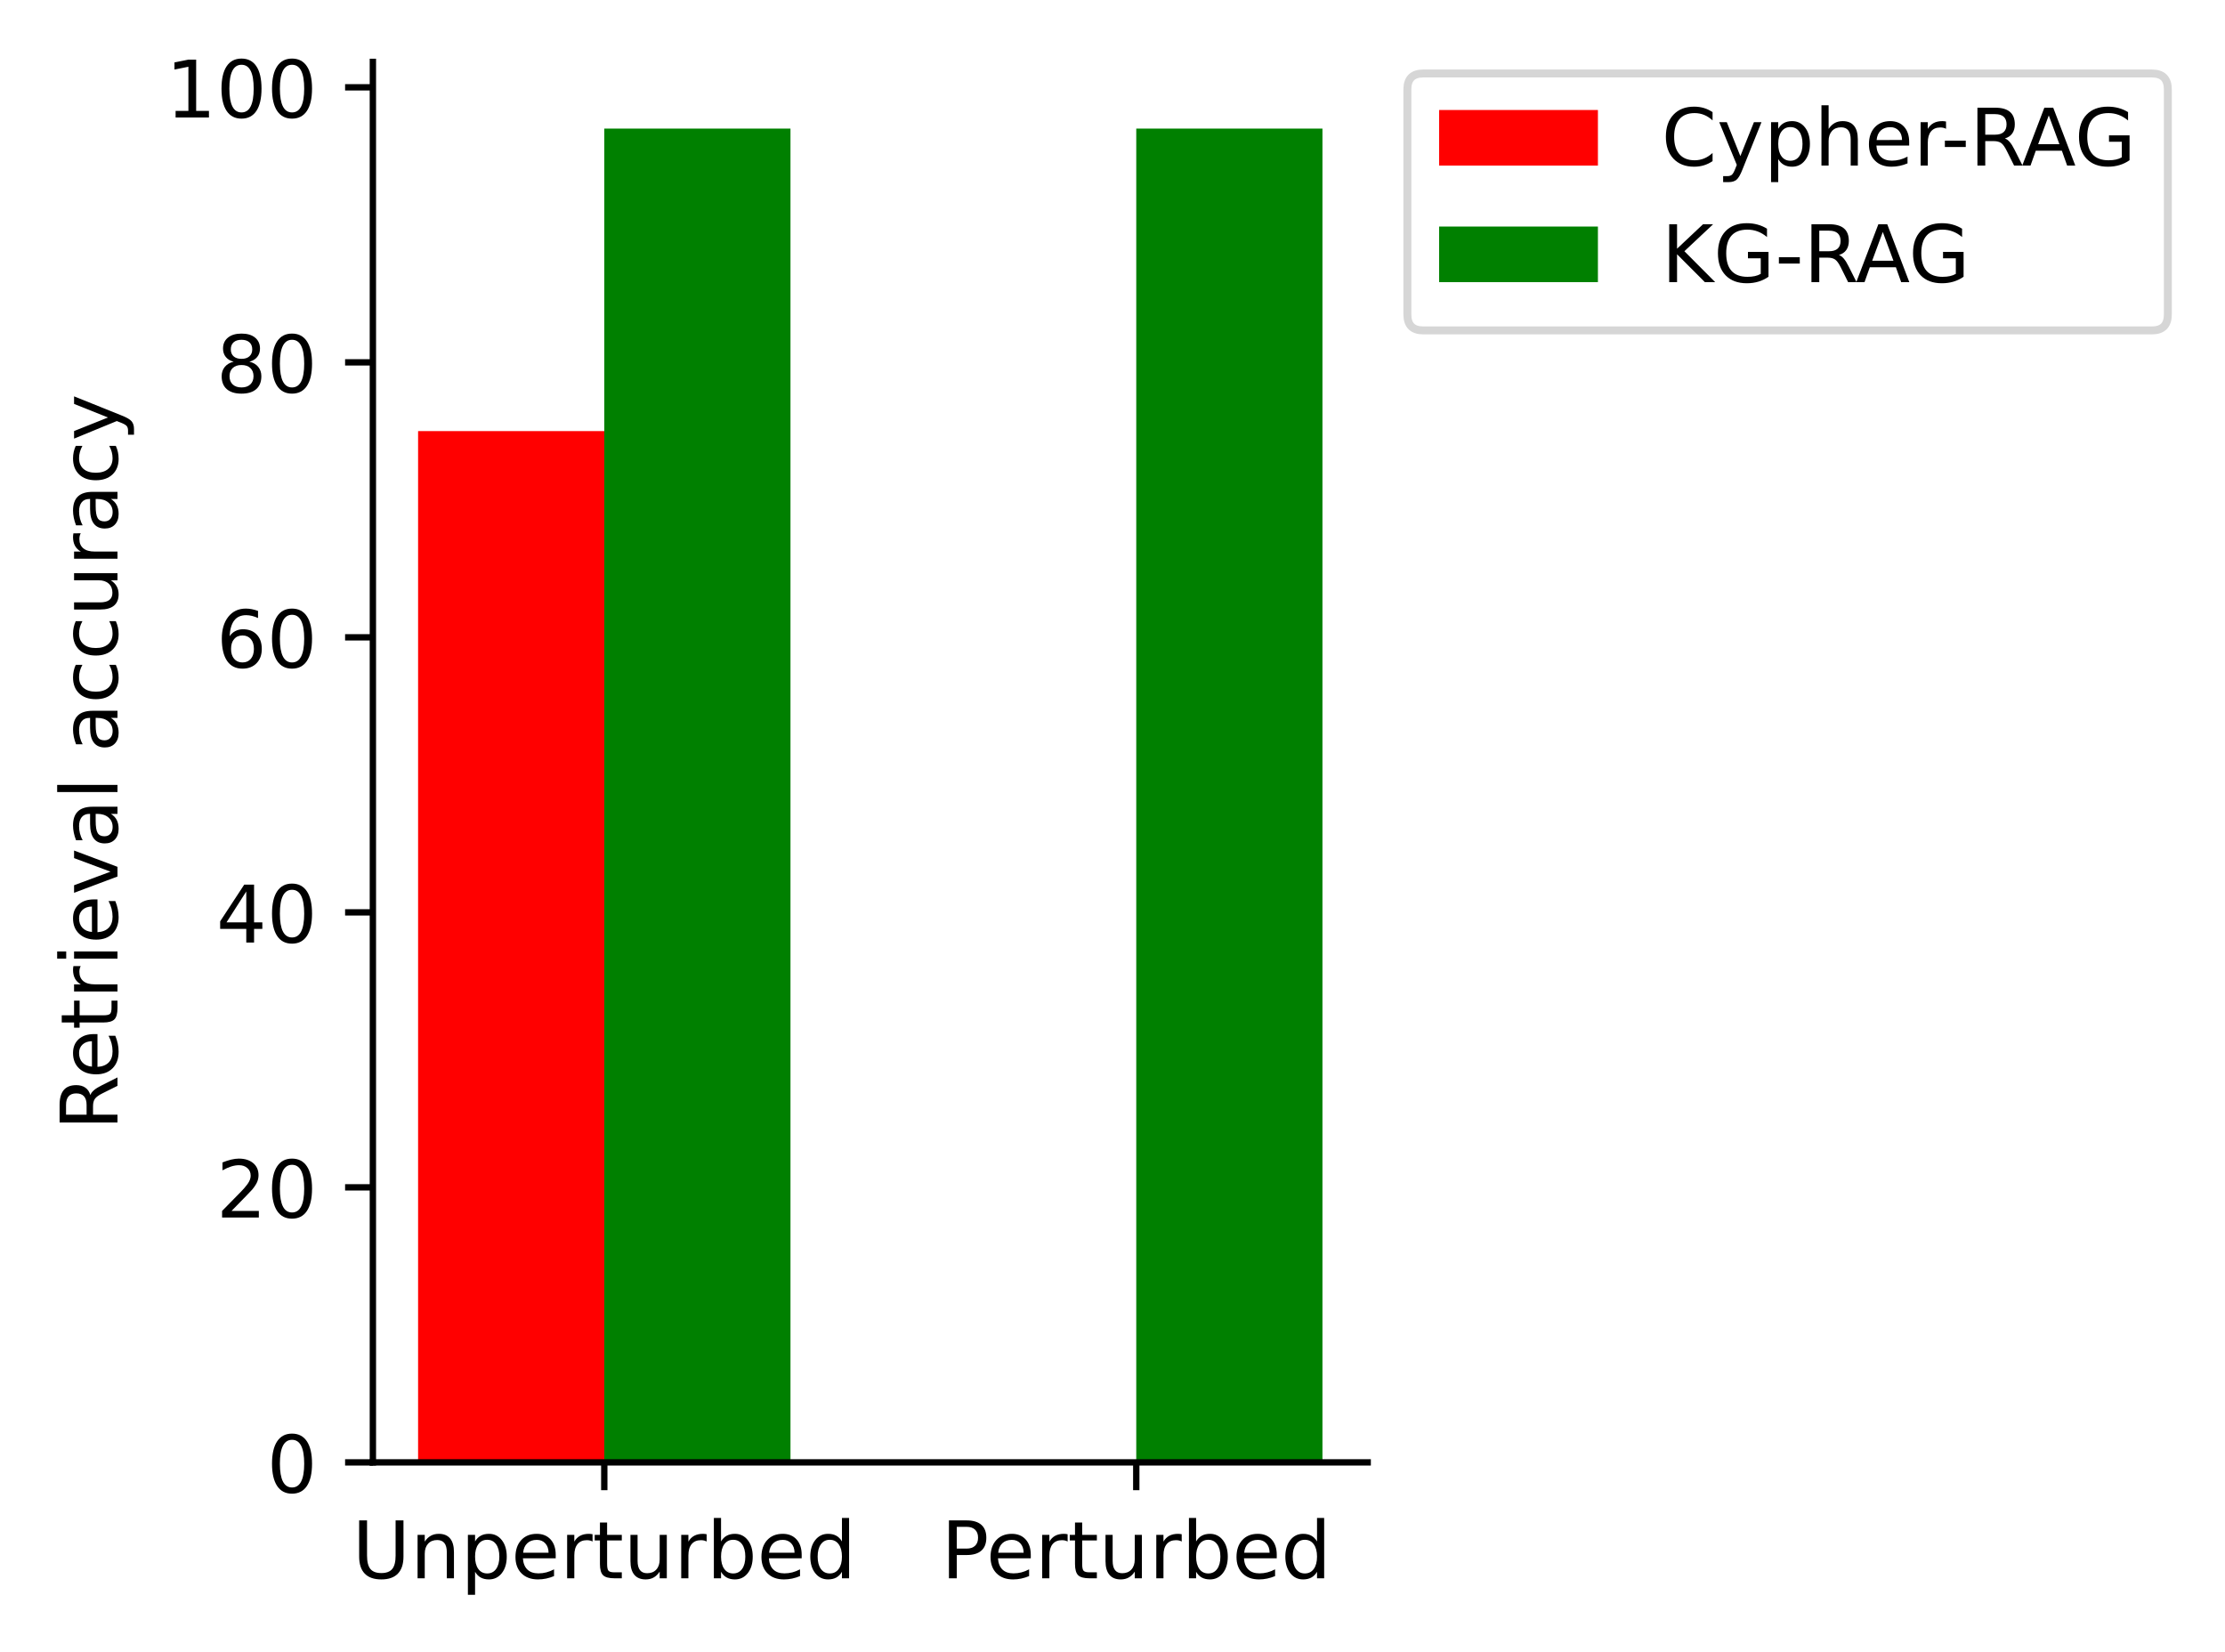
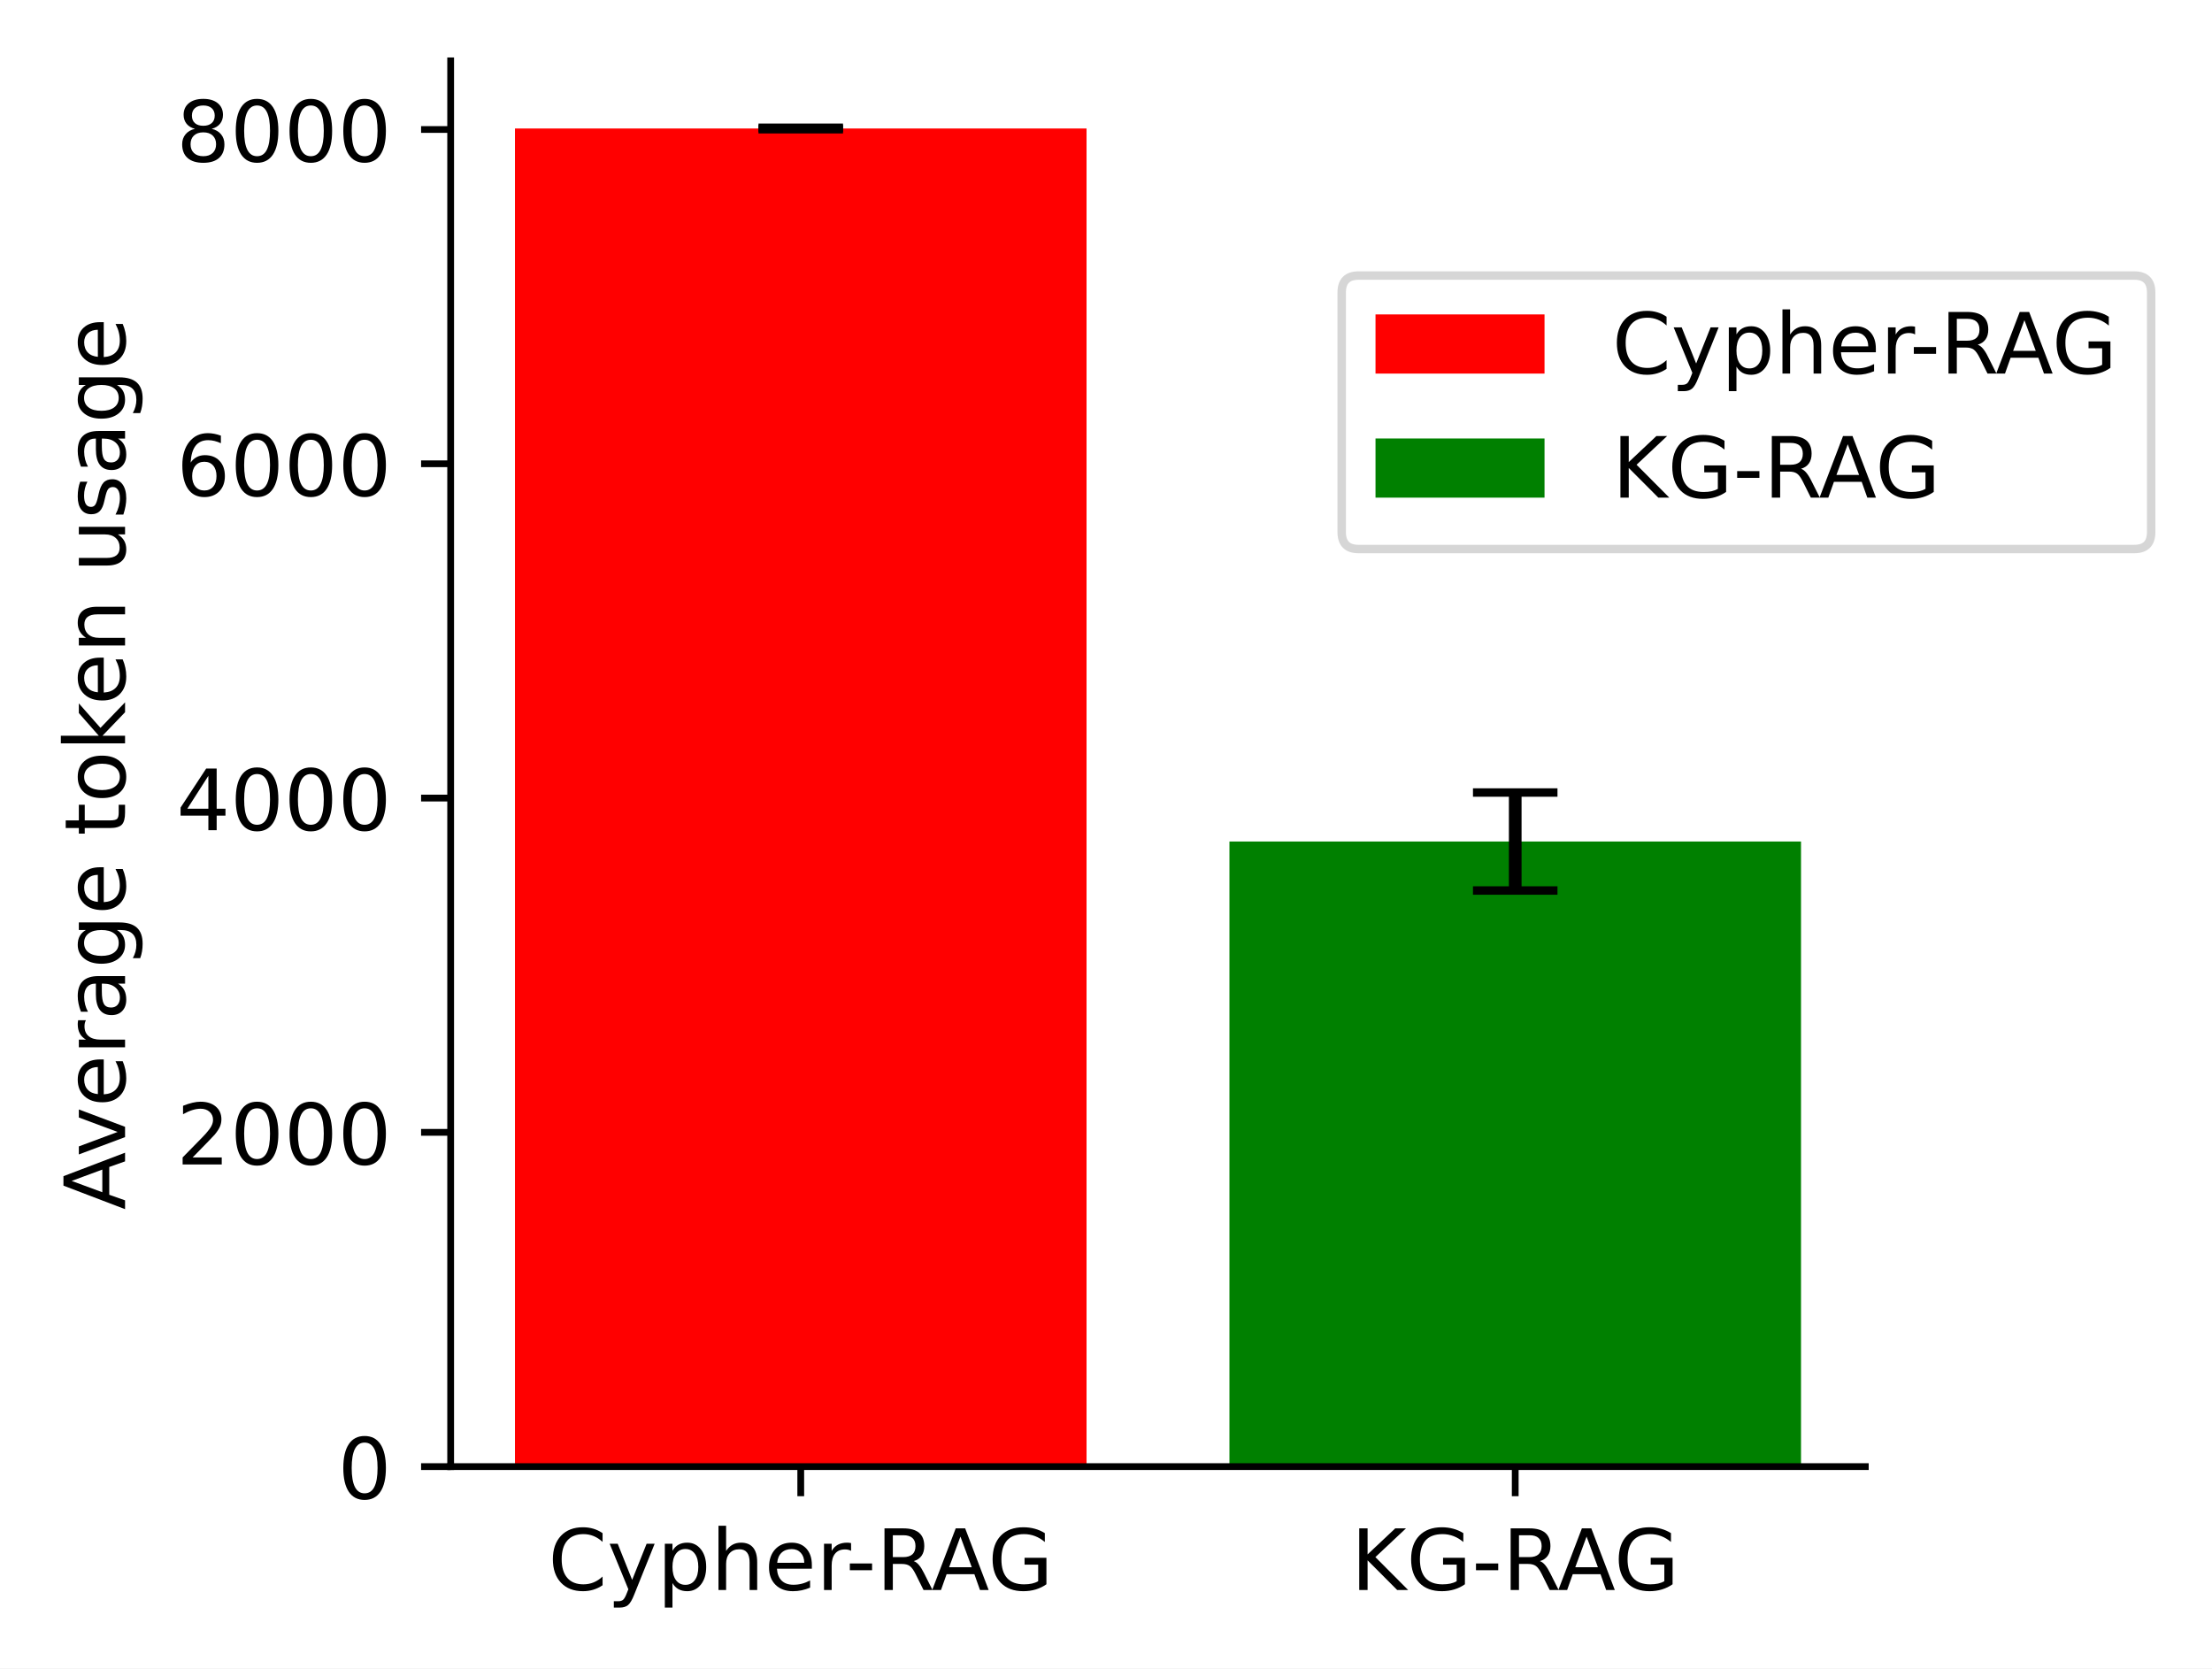
- <svg xmlns="http://www.w3.org/2000/svg" xmlns:xlink="http://www.w3.org/1999/xlink" width="280.25pt" height="208.055pt" viewBox="0 0 280.25 208.055" version="1.1">
+ <svg xmlns="http://www.w3.org/2000/svg" xmlns:xlink="http://www.w3.org/1999/xlink" width="261.752pt" height="197.398pt" viewBox="0 0 261.752 197.398" version="1.1">
  <defs>
    <style type="text/css">*{stroke-linejoin: round; stroke-linecap: butt}</style>
  </defs>
  <g id="figure_1">
    <g id="patch_1">
-       <path d="M 0 208.055  L 280.25 208.055  L 280.25 0  L 0 0  z " style="fill: #ffffff" />
+       <path d="M 0 197.398  L 261.752 197.398  L 261.752 0  L 0 0  z " style="fill: #ffffff" />
    </g>
    <g id="axes_1">
      <g id="patch_2">
-         <path d="M 46.966 184.176  L 172.266 184.176  L 172.266 7.795  L 46.966 7.795  z " style="fill: #ffffff" />
+         <path d="M 53.328 173.52  L 220.728 173.52  L 220.728 7.2  L 53.328 7.2  z " style="fill: #ffffff" />
      </g>
      <g id="patch_3">
-         <path d="M 52.661 184.176  L 76.113 184.176  L 76.113 54.294  L 52.661 54.294  z " clip-path="url(#peaecc8f5f7)" style="fill: #ff0000" />
+         <path d="M 60.937 173.52  L 128.574 173.52  L 128.574 15.203  L 60.937 15.203  z " clip-path="url(#p2809c251f0)" style="fill: #ff0000" />
      </g>
      <g id="patch_4">
-         <path d="M 119.666 184.176  L 143.118 184.176  L 143.118 184.176  L 119.666 184.176  z " clip-path="url(#peaecc8f5f7)" style="fill: #ff0000" />
-       </g>
-       <g id="patch_5">
-         <path d="M 76.113 184.176  L 99.565 184.176  L 99.565 16.195  L 76.113 16.195  z " clip-path="url(#peaecc8f5f7)" style="fill: #008000" />
-       </g>
-       <g id="patch_6">
-         <path d="M 143.118 184.176  L 166.57 184.176  L 166.57 16.195  L 143.118 16.195  z " clip-path="url(#peaecc8f5f7)" style="fill: #008000" />
+         <path d="M 145.483 173.52  L 213.119 173.52  L 213.119 99.565  L 145.483 99.565  z " clip-path="url(#p2809c251f0)" style="fill: #008000" />
      </g>
      <g id="matplotlib.axis_1">
        <g id="xtick_1">
          <g id="line2d_1">
            <defs>
-               <path id="m5954ab8125" d="M 0 0  L 0 3.5  " style="stroke: #000000; stroke-width: 0.8" />
+               <path id="ma5006021db" d="M 0 0  L 0 3.5  " style="stroke: #000000; stroke-width: 0.8" />
            </defs>
            <g>
-               <use xlink:href="#m5954ab8125" x="76.113" y="184.176" style="stroke: #000000; stroke-width: 0.8" />
+               <use xlink:href="#ma5006021db" x="94.755" y="173.52" style="stroke: #000000; stroke-width: 0.8" />
            </g>
          </g>
          <g id="text_1">
-             <g transform="translate(44.3692 198.7749) scale(0.1 -0.1)">
-               <defs>
-                 <path id="DejaVuSans-55" d="M 556 4666  L 1191 4666  L 1191 1831  Q 1191 1081 1462 751  Q 1734 422 2344 422  Q 2950 422 3222 751  Q 3494 1081 3494 1831  L 3494 4666  L 4128 4666  L 4128 1753  Q 4128 841 3676 375  Q 3225 -91 2344 -91  Q 1459 -91 1007 375  Q 556 841 556 1753  L 556 4666  z " transform="scale(0.015625)" />
-                 <path id="DejaVuSans-6e" d="M 3513 2113  L 3513 0  L 2938 0  L 2938 2094  Q 2938 2591 2744 2837  Q 2550 3084 2163 3084  Q 1697 3084 1428 2787  Q 1159 2491 1159 1978  L 1159 0  L 581 0  L 581 3500  L 1159 3500  L 1159 2956  Q 1366 3272 1645 3428  Q 1925 3584 2291 3584  Q 2894 3584 3203 3211  Q 3513 2838 3513 2113  z " transform="scale(0.015625)" />
+             <g transform="translate(64.86321 188.1184) scale(0.1 -0.1)">
+               <defs>
+                 <path id="DejaVuSans-43" d="M 4122 4306  L 4122 3641  Q 3803 3938 3442 4084  Q 3081 4231 2675 4231  Q 1875 4231 1450 3742  Q 1025 3253 1025 2328  Q 1025 1406 1450 917  Q 1875 428 2675 428  Q 3081 428 3442 575  Q 3803 722 4122 1019  L 4122 359  Q 3791 134 3420 21  Q 3050 -91 2638 -91  Q 1578 -91 968 557  Q 359 1206 359 2328  Q 359 3453 968 4101  Q 1578 4750 2638 4750  Q 3056 4750 3426 4639  Q 3797 4528 4122 4306  z " transform="scale(0.015625)" />
+                 <path id="DejaVuSans-79" d="M 2059 -325  Q 1816 -950 1584 -1140  Q 1353 -1331 966 -1331  L 506 -1331  L 506 -850  L 844 -850  Q 1081 -850 1212 -737  Q 1344 -625 1503 -206  L 1606 56  L 191 3500  L 800 3500  L 1894 763  L 2988 3500  L 3597 3500  L 2059 -325  z " transform="scale(0.015625)" />
                <path id="DejaVuSans-70" d="M 1159 525  L 1159 -1331  L 581 -1331  L 581 3500  L 1159 3500  L 1159 2969  Q 1341 3281 1617 3432  Q 1894 3584 2278 3584  Q 2916 3584 3314 3078  Q 3713 2572 3713 1747  Q 3713 922 3314 415  Q 2916 -91 2278 -91  Q 1894 -91 1617 61  Q 1341 213 1159 525  z M 3116 1747  Q 3116 2381 2855 2742  Q 2594 3103 2138 3103  Q 1681 3103 1420 2742  Q 1159 2381 1159 1747  Q 1159 1113 1420 752  Q 1681 391 2138 391  Q 2594 391 2855 752  Q 3116 1113 3116 1747  z " transform="scale(0.015625)" />
+                 <path id="DejaVuSans-68" d="M 3513 2113  L 3513 0  L 2938 0  L 2938 2094  Q 2938 2591 2744 2837  Q 2550 3084 2163 3084  Q 1697 3084 1428 2787  Q 1159 2491 1159 1978  L 1159 0  L 581 0  L 581 4863  L 1159 4863  L 1159 2956  Q 1366 3272 1645 3428  Q 1925 3584 2291 3584  Q 2894 3584 3203 3211  Q 3513 2838 3513 2113  z " transform="scale(0.015625)" />
                <path id="DejaVuSans-65" d="M 3597 1894  L 3597 1613  L 953 1613  Q 991 1019 1311 708  Q 1631 397 2203 397  Q 2534 397 2845 478  Q 3156 559 3463 722  L 3463 178  Q 3153 47 2828 -22  Q 2503 -91 2169 -91  Q 1331 -91 842 396  Q 353 884 353 1716  Q 353 2575 817 3079  Q 1281 3584 2069 3584  Q 2775 3584 3186 3129  Q 3597 2675 3597 1894  z M 3022 2063  Q 3016 2534 2758 2815  Q 2500 3097 2075 3097  Q 1594 3097 1305 2825  Q 1016 2553 972 2059  L 3022 2063  z " transform="scale(0.015625)" />
                <path id="DejaVuSans-72" d="M 2631 2963  Q 2534 3019 2420 3045  Q 2306 3072 2169 3072  Q 1681 3072 1420 2755  Q 1159 2438 1159 1844  L 1159 0  L 581 0  L 581 3500  L 1159 3500  L 1159 2956  Q 1341 3275 1631 3429  Q 1922 3584 2338 3584  Q 2397 3584 2469 3576  Q 2541 3569 2628 3553  L 2631 2963  z " transform="scale(0.015625)" />
-                 <path id="DejaVuSans-74" d="M 1172 4494  L 1172 3500  L 2356 3500  L 2356 3053  L 1172 3053  L 1172 1153  Q 1172 725 1289 603  Q 1406 481 1766 481  L 2356 481  L 2356 0  L 1766 0  Q 1100 0 847 248  Q 594 497 594 1153  L 594 3053  L 172 3053  L 172 3500  L 594 3500  L 594 4494  L 1172 4494  z " transform="scale(0.015625)" />
-                 <path id="DejaVuSans-75" d="M 544 1381  L 544 3500  L 1119 3500  L 1119 1403  Q 1119 906 1312 657  Q 1506 409 1894 409  Q 2359 409 2629 706  Q 2900 1003 2900 1516  L 2900 3500  L 3475 3500  L 3475 0  L 2900 0  L 2900 538  Q 2691 219 2414 64  Q 2138 -91 1772 -91  Q 1169 -91 856 284  Q 544 659 544 1381  z M 1991 3584  L 1991 3584  z " transform="scale(0.015625)" />
-                 <path id="DejaVuSans-62" d="M 3116 1747  Q 3116 2381 2855 2742  Q 2594 3103 2138 3103  Q 1681 3103 1420 2742  Q 1159 2381 1159 1747  Q 1159 1113 1420 752  Q 1681 391 2138 391  Q 2594 391 2855 752  Q 3116 1113 3116 1747  z M 1159 2969  Q 1341 3281 1617 3432  Q 1894 3584 2278 3584  Q 2916 3584 3314 3078  Q 3713 2572 3713 1747  Q 3713 922 3314 415  Q 2916 -91 2278 -91  Q 1894 -91 1617 61  Q 1341 213 1159 525  L 1159 0  L 581 0  L 581 4863  L 1159 4863  L 1159 2969  z " transform="scale(0.015625)" />
-                 <path id="DejaVuSans-64" d="M 2906 2969  L 2906 4863  L 3481 4863  L 3481 0  L 2906 0  L 2906 525  Q 2725 213 2448 61  Q 2172 -91 1784 -91  Q 1150 -91 751 415  Q 353 922 353 1747  Q 353 2572 751 3078  Q 1150 3584 1784 3584  Q 2172 3584 2448 3432  Q 2725 3281 2906 2969  z M 947 1747  Q 947 1113 1208 752  Q 1469 391 1925 391  Q 2381 391 2643 752  Q 2906 1113 2906 1747  Q 2906 2381 2643 2742  Q 2381 3103 1925 3103  Q 1469 3103 1208 2742  Q 947 2381 947 1747  z " transform="scale(0.015625)" />
-               </defs>
-               <use xlink:href="#DejaVuSans-55" />
-               <use xlink:href="#DejaVuSans-6e" x="73.193" />
-               <use xlink:href="#DejaVuSans-70" x="136.572" />
-               <use xlink:href="#DejaVuSans-65" x="200.049" />
-               <use xlink:href="#DejaVuSans-72" x="261.572" />
-               <use xlink:href="#DejaVuSans-74" x="302.686" />
-               <use xlink:href="#DejaVuSans-75" x="341.895" />
-               <use xlink:href="#DejaVuSans-72" x="405.273" />
-               <use xlink:href="#DejaVuSans-62" x="446.387" />
-               <use xlink:href="#DejaVuSans-65" x="509.863" />
-               <use xlink:href="#DejaVuSans-64" x="571.387" />
+                 <path id="DejaVuSans-2d" d="M 313 2009  L 1997 2009  L 1997 1497  L 313 1497  L 313 2009  z " transform="scale(0.015625)" />
+                 <path id="DejaVuSans-52" d="M 2841 2188  Q 3044 2119 3236 1894  Q 3428 1669 3622 1275  L 4263 0  L 3584 0  L 2988 1197  Q 2756 1666 2539 1819  Q 2322 1972 1947 1972  L 1259 1972  L 1259 0  L 628 0  L 628 4666  L 2053 4666  Q 2853 4666 3247 4331  Q 3641 3997 3641 3322  Q 3641 2881 3436 2590  Q 3231 2300 2841 2188  z M 1259 4147  L 1259 2491  L 2053 2491  Q 2509 2491 2742 2702  Q 2975 2913 2975 3322  Q 2975 3731 2742 3939  Q 2509 4147 2053 4147  L 1259 4147  z " transform="scale(0.015625)" />
+                 <path id="DejaVuSans-41" d="M 2188 4044  L 1331 1722  L 3047 1722  L 2188 4044  z M 1831 4666  L 2547 4666  L 4325 0  L 3669 0  L 3244 1197  L 1141 1197  L 716 0  L 50 0  L 1831 4666  z " transform="scale(0.015625)" />
+                 <path id="DejaVuSans-47" d="M 3809 666  L 3809 1919  L 2778 1919  L 2778 2438  L 4434 2438  L 4434 434  Q 4069 175 3628 42  Q 3188 -91 2688 -91  Q 1594 -91 976 548  Q 359 1188 359 2328  Q 359 3472 976 4111  Q 1594 4750 2688 4750  Q 3144 4750 3555 4637  Q 3966 4525 4313 4306  L 4313 3634  Q 3963 3931 3569 4081  Q 3175 4231 2741 4231  Q 1884 4231 1454 3753  Q 1025 3275 1025 2328  Q 1025 1384 1454 906  Q 1884 428 2741 428  Q 3075 428 3337 486  Q 3600 544 3809 666  z " transform="scale(0.015625)" />
+               </defs>
+               <use xlink:href="#DejaVuSans-43" />
+               <use xlink:href="#DejaVuSans-79" x="69.824" />
+               <use xlink:href="#DejaVuSans-70" x="129.004" />
+               <use xlink:href="#DejaVuSans-68" x="192.48" />
+               <use xlink:href="#DejaVuSans-65" x="255.859" />
+               <use xlink:href="#DejaVuSans-72" x="317.383" />
+               <use xlink:href="#DejaVuSans-2d" x="352.121" />
+               <use xlink:href="#DejaVuSans-52" x="388.205" />
+               <use xlink:href="#DejaVuSans-41" x="453.688" />
+               <use xlink:href="#DejaVuSans-47" x="520.346" />
            </g>
          </g>
        </g>
        <g id="xtick_2">
          <g id="line2d_2">
            <g>
-               <use xlink:href="#m5954ab8125" x="143.118" y="184.176" style="stroke: #000000; stroke-width: 0.8" />
+               <use xlink:href="#ma5006021db" x="179.301" y="173.52" style="stroke: #000000; stroke-width: 0.8" />
            </g>
          </g>
          <g id="text_2">
-             <g transform="translate(118.5433 198.7749) scale(0.1 -0.1)">
-               <defs>
-                 <path id="DejaVuSans-50" d="M 1259 4147  L 1259 2394  L 2053 2394  Q 2494 2394 2734 2622  Q 2975 2850 2975 3272  Q 2975 3691 2734 3919  Q 2494 4147 2053 4147  L 1259 4147  z M 628 4666  L 2053 4666  Q 2838 4666 3239 4311  Q 3641 3956 3641 3272  Q 3641 2581 3239 2228  Q 2838 1875 2053 1875  L 1259 1875  L 1259 0  L 628 0  L 628 4666  z " transform="scale(0.015625)" />
-               </defs>
-               <use xlink:href="#DejaVuSans-50" />
-               <use xlink:href="#DejaVuSans-65" x="56.678" />
-               <use xlink:href="#DejaVuSans-72" x="118.201" />
-               <use xlink:href="#DejaVuSans-74" x="159.314" />
-               <use xlink:href="#DejaVuSans-75" x="198.523" />
-               <use xlink:href="#DejaVuSans-72" x="261.902" />
-               <use xlink:href="#DejaVuSans-62" x="303.016" />
-               <use xlink:href="#DejaVuSans-65" x="366.492" />
-               <use xlink:href="#DejaVuSans-64" x="428.016" />
+             <g transform="translate(159.8626 188.1184) scale(0.1 -0.1)">
+               <defs>
+                 <path id="DejaVuSans-4b" d="M 628 4666  L 1259 4666  L 1259 2694  L 3353 4666  L 4166 4666  L 1850 2491  L 4331 0  L 3500 0  L 1259 2247  L 1259 0  L 628 0  L 628 4666  z " transform="scale(0.015625)" />
+               </defs>
+               <use xlink:href="#DejaVuSans-4b" />
+               <use xlink:href="#DejaVuSans-47" x="65.576" />
+               <use xlink:href="#DejaVuSans-2d" x="143.066" />
+               <use xlink:href="#DejaVuSans-52" x="179.15" />
+               <use xlink:href="#DejaVuSans-41" x="244.633" />
+               <use xlink:href="#DejaVuSans-47" x="311.291" />
            </g>
          </g>
        </g>
      </g>
      <g id="matplotlib.axis_2">
        <g id="ytick_1">
          <g id="line2d_3">
            <defs>
-               <path id="me4b11ebc9d" d="M 0 0  L -3.5 0  " style="stroke: #000000; stroke-width: 0.8" />
+               <path id="m54b7ad1b42" d="M 0 0  L -3.5 0  " style="stroke: #000000; stroke-width: 0.8" />
            </defs>
            <g>
-               <use xlink:href="#me4b11ebc9d" x="46.966" y="184.176" style="stroke: #000000; stroke-width: 0.8" />
+               <use xlink:href="#m54b7ad1b42" x="53.328" y="173.52" style="stroke: #000000; stroke-width: 0.8" />
            </g>
          </g>
          <g id="text_3">
-             <g transform="translate(33.60312 187.9757) scale(0.1 -0.1)">
+             <g transform="translate(39.96563 177.3192) scale(0.1 -0.1)">
              <defs>
                <path id="DejaVuSans-30" d="M 2034 4250  Q 1547 4250 1301 3770  Q 1056 3291 1056 2328  Q 1056 1369 1301 889  Q 1547 409 2034 409  Q 2525 409 2770 889  Q 3016 1369 3016 2328  Q 3016 3291 2770 3770  Q 2525 4250 2034 4250  z M 2034 4750  Q 2819 4750 3233 4129  Q 3647 3509 3647 2328  Q 3647 1150 3233 529  Q 2819 -91 2034 -91  Q 1250 -91 836 529  Q 422 1150 422 2328  Q 422 3509 836 4129  Q 1250 4750 2034 4750  z " transform="scale(0.015625)" />
              </defs>
              <use xlink:href="#DejaVuSans-30" />
            </g>
          </g>
        </g>
        <g id="ytick_2">
          <g id="line2d_4">
            <g>
-               <use xlink:href="#me4b11ebc9d" x="46.966" y="149.541" style="stroke: #000000; stroke-width: 0.8" />
+               <use xlink:href="#m54b7ad1b42" x="53.328" y="133.97" style="stroke: #000000; stroke-width: 0.8" />
            </g>
          </g>
          <g id="text_4">
-             <g transform="translate(27.24063 153.3402) scale(0.1 -0.1)">
+             <g transform="translate(20.87813 137.7696) scale(0.1 -0.1)">
              <defs>
                <path id="DejaVuSans-32" d="M 1228 531  L 3431 531  L 3431 0  L 469 0  L 469 531  Q 828 903 1448 1529  Q 2069 2156 2228 2338  Q 2531 2678 2651 2914  Q 2772 3150 2772 3378  Q 2772 3750 2511 3984  Q 2250 4219 1831 4219  Q 1534 4219 1204 4116  Q 875 4013 500 3803  L 500 4441  Q 881 4594 1212 4672  Q 1544 4750 1819 4750  Q 2544 4750 2975 4387  Q 3406 4025 3406 3419  Q 3406 3131 3298 2873  Q 3191 2616 2906 2266  Q 2828 2175 2409 1742  Q 1991 1309 1228 531  z " transform="scale(0.015625)" />
              </defs>
              <use xlink:href="#DejaVuSans-32" />
              <use xlink:href="#DejaVuSans-30" x="63.623" />
+               <use xlink:href="#DejaVuSans-30" x="127.246" />
+               <use xlink:href="#DejaVuSans-30" x="190.869" />
            </g>
          </g>
        </g>
        <g id="ytick_3">
          <g id="line2d_5">
            <g>
-               <use xlink:href="#me4b11ebc9d" x="46.966" y="114.906" style="stroke: #000000; stroke-width: 0.8" />
+               <use xlink:href="#m54b7ad1b42" x="53.328" y="94.421" style="stroke: #000000; stroke-width: 0.8" />
            </g>
          </g>
          <g id="text_5">
-             <g transform="translate(27.24063 118.7048) scale(0.1 -0.1)">
+             <g transform="translate(20.87813 98.22005) scale(0.1 -0.1)">
              <defs>
                <path id="DejaVuSans-34" d="M 2419 4116  L 825 1625  L 2419 1625  L 2419 4116  z M 2253 4666  L 3047 4666  L 3047 1625  L 3713 1625  L 3713 1100  L 3047 1100  L 3047 0  L 2419 0  L 2419 1100  L 313 1100  L 313 1709  L 2253 4666  z " transform="scale(0.015625)" />
              </defs>
              <use xlink:href="#DejaVuSans-34" />
              <use xlink:href="#DejaVuSans-30" x="63.623" />
+               <use xlink:href="#DejaVuSans-30" x="127.246" />
+               <use xlink:href="#DejaVuSans-30" x="190.869" />
            </g>
          </g>
        </g>
        <g id="ytick_4">
          <g id="line2d_6">
            <g>
-               <use xlink:href="#me4b11ebc9d" x="46.966" y="80.27" style="stroke: #000000; stroke-width: 0.8" />
+               <use xlink:href="#m54b7ad1b42" x="53.328" y="54.871" style="stroke: #000000; stroke-width: 0.8" />
            </g>
          </g>
          <g id="text_6">
-             <g transform="translate(27.24063 84.06934) scale(0.1 -0.1)">
+             <g transform="translate(20.87813 58.67047) scale(0.1 -0.1)">
              <defs>
                <path id="DejaVuSans-36" d="M 2113 2584  Q 1688 2584 1439 2293  Q 1191 2003 1191 1497  Q 1191 994 1439 701  Q 1688 409 2113 409  Q 2538 409 2786 701  Q 3034 994 3034 1497  Q 3034 2003 2786 2293  Q 2538 2584 2113 2584  z M 3366 4563  L 3366 3988  Q 3128 4100 2886 4159  Q 2644 4219 2406 4219  Q 1781 4219 1451 3797  Q 1122 3375 1075 2522  Q 1259 2794 1537 2939  Q 1816 3084 2150 3084  Q 2853 3084 3261 2657  Q 3669 2231 3669 1497  Q 3669 778 3244 343  Q 2819 -91 2113 -91  Q 1303 -91 875 529  Q 447 1150 447 2328  Q 447 3434 972 4092  Q 1497 4750 2381 4750  Q 2619 4750 2861 4703  Q 3103 4656 3366 4563  z " transform="scale(0.015625)" />
              </defs>
              <use xlink:href="#DejaVuSans-36" />
              <use xlink:href="#DejaVuSans-30" x="63.623" />
+               <use xlink:href="#DejaVuSans-30" x="127.246" />
+               <use xlink:href="#DejaVuSans-30" x="190.869" />
            </g>
          </g>
        </g>
        <g id="ytick_5">
          <g id="line2d_7">
            <g>
-               <use xlink:href="#me4b11ebc9d" x="46.966" y="45.635" style="stroke: #000000; stroke-width: 0.8" />
+               <use xlink:href="#m54b7ad1b42" x="53.328" y="15.322" style="stroke: #000000; stroke-width: 0.8" />
            </g>
          </g>
          <g id="text_7">
-             <g transform="translate(27.24063 49.43389) scale(0.1 -0.1)">
+             <g transform="translate(20.87813 19.12089) scale(0.1 -0.1)">
              <defs>
                <path id="DejaVuSans-38" d="M 2034 2216  Q 1584 2216 1326 1975  Q 1069 1734 1069 1313  Q 1069 891 1326 650  Q 1584 409 2034 409  Q 2484 409 2743 651  Q 3003 894 3003 1313  Q 3003 1734 2745 1975  Q 2488 2216 2034 2216  z M 1403 2484  Q 997 2584 770 2862  Q 544 3141 544 3541  Q 544 4100 942 4425  Q 1341 4750 2034 4750  Q 2731 4750 3128 4425  Q 3525 4100 3525 3541  Q 3525 3141 3298 2862  Q 3072 2584 2669 2484  Q 3125 2378 3379 2068  Q 3634 1759 3634 1313  Q 3634 634 3220 271  Q 2806 -91 2034 -91  Q 1263 -91 848 271  Q 434 634 434 1313  Q 434 1759 690 2068  Q 947 2378 1403 2484  z M 1172 3481  Q 1172 3119 1398 2916  Q 1625 2713 2034 2713  Q 2441 2713 2670 2916  Q 2900 3119 2900 3481  Q 2900 3844 2670 4047  Q 2441 4250 2034 4250  Q 1625 4250 1398 4047  Q 1172 3844 1172 3481  z " transform="scale(0.015625)" />
              </defs>
              <use xlink:href="#DejaVuSans-38" />
              <use xlink:href="#DejaVuSans-30" x="63.623" />
-             </g>
-           </g>
-         </g>
-         <g id="ytick_6">
-           <g id="line2d_8">
-             <g>
-               <use xlink:href="#me4b11ebc9d" x="46.966" y="10.999" style="stroke: #000000; stroke-width: 0.8" />
-             </g>
-           </g>
-           <g id="text_8">
-             <g transform="translate(20.87813 14.79844) scale(0.1 -0.1)">
-               <defs>
-                 <path id="DejaVuSans-31" d="M 794 531  L 1825 531  L 1825 4091  L 703 3866  L 703 4441  L 1819 4666  L 2450 4666  L 2450 531  L 3481 531  L 3481 0  L 794 0  L 794 531  z " transform="scale(0.015625)" />
-               </defs>
-               <use xlink:href="#DejaVuSans-31" />
-               <use xlink:href="#DejaVuSans-30" x="63.623" />
-               <use xlink:href="#DejaVuSans-30" x="127.246" />
-             </g>
-           </g>
-         </g>
-         <g id="text_9">
-           <g transform="translate(14.79844 142.3539) rotate(-90) scale(0.1 -0.1)">
+               <use xlink:href="#DejaVuSans-30" x="127.246" />
+               <use xlink:href="#DejaVuSans-30" x="190.869" />
+             </g>
+           </g>
+         </g>
+         <g id="text_8">
+           <g transform="translate(14.79844 143.1381) rotate(-90) scale(0.1 -0.1)">
            <defs>
-               <path id="DejaVuSans-52" d="M 2841 2188  Q 3044 2119 3236 1894  Q 3428 1669 3622 1275  L 4263 0  L 3584 0  L 2988 1197  Q 2756 1666 2539 1819  Q 2322 1972 1947 1972  L 1259 1972  L 1259 0  L 628 0  L 628 4666  L 2053 4666  Q 2853 4666 3247 4331  Q 3641 3997 3641 3322  Q 3641 2881 3436 2590  Q 3231 2300 2841 2188  z M 1259 4147  L 1259 2491  L 2053 2491  Q 2509 2491 2742 2702  Q 2975 2913 2975 3322  Q 2975 3731 2742 3939  Q 2509 4147 2053 4147  L 1259 4147  z " transform="scale(0.015625)" />
-               <path id="DejaVuSans-69" d="M 603 3500  L 1178 3500  L 1178 0  L 603 0  L 603 3500  z M 603 4863  L 1178 4863  L 1178 4134  L 603 4134  L 603 4863  z " transform="scale(0.015625)" />
              <path id="DejaVuSans-76" d="M 191 3500  L 800 3500  L 1894 563  L 2988 3500  L 3597 3500  L 2284 0  L 1503 0  L 191 3500  z " transform="scale(0.015625)" />
              <path id="DejaVuSans-61" d="M 2194 1759  Q 1497 1759 1228 1600  Q 959 1441 959 1056  Q 959 750 1161 570  Q 1363 391 1709 391  Q 2188 391 2477 730  Q 2766 1069 2766 1631  L 2766 1759  L 2194 1759  z M 3341 1997  L 3341 0  L 2766 0  L 2766 531  Q 2569 213 2275 61  Q 1981 -91 1556 -91  Q 1019 -91 701 211  Q 384 513 384 1019  Q 384 1609 779 1909  Q 1175 2209 1959 2209  L 2766 2209  L 2766 2266  Q 2766 2663 2505 2880  Q 2244 3097 1772 3097  Q 1472 3097 1187 3025  Q 903 2953 641 2809  L 641 3341  Q 956 3463 1253 3523  Q 1550 3584 1831 3584  Q 2591 3584 2966 3190  Q 3341 2797 3341 1997  z " transform="scale(0.015625)" />
-               <path id="DejaVuSans-6c" d="M 603 4863  L 1178 4863  L 1178 0  L 603 0  L 603 4863  z " transform="scale(0.015625)" />
+               <path id="DejaVuSans-67" d="M 2906 1791  Q 2906 2416 2648 2759  Q 2391 3103 1925 3103  Q 1463 3103 1205 2759  Q 947 2416 947 1791  Q 947 1169 1205 825  Q 1463 481 1925 481  Q 2391 481 2648 825  Q 2906 1169 2906 1791  z M 3481 434  Q 3481 -459 3084 -895  Q 2688 -1331 1869 -1331  Q 1566 -1331 1297 -1286  Q 1028 -1241 775 -1147  L 775 -588  Q 1028 -725 1275 -790  Q 1522 -856 1778 -856  Q 2344 -856 2625 -561  Q 2906 -266 2906 331  L 2906 616  Q 2728 306 2450 153  Q 2172 0 1784 0  Q 1141 0 747 490  Q 353 981 353 1791  Q 353 2603 747 3093  Q 1141 3584 1784 3584  Q 2172 3584 2450 3431  Q 2728 3278 2906 2969  L 2906 3500  L 3481 3500  L 3481 434  z " transform="scale(0.015625)" />
              <path id="DejaVuSans-20" transform="scale(0.015625)" />
-               <path id="DejaVuSans-63" d="M 3122 3366  L 3122 2828  Q 2878 2963 2633 3030  Q 2388 3097 2138 3097  Q 1578 3097 1268 2742  Q 959 2388 959 1747  Q 959 1106 1268 751  Q 1578 397 2138 397  Q 2388 397 2633 464  Q 2878 531 3122 666  L 3122 134  Q 2881 22 2623 -34  Q 2366 -91 2075 -91  Q 1284 -91 818 406  Q 353 903 353 1747  Q 353 2603 823 3093  Q 1294 3584 2113 3584  Q 2378 3584 2631 3529  Q 2884 3475 3122 3366  z " transform="scale(0.015625)" />
-               <path id="DejaVuSans-79" d="M 2059 -325  Q 1816 -950 1584 -1140  Q 1353 -1331 966 -1331  L 506 -1331  L 506 -850  L 844 -850  Q 1081 -850 1212 -737  Q 1344 -625 1503 -206  L 1606 56  L 191 3500  L 800 3500  L 1894 763  L 2988 3500  L 3597 3500  L 2059 -325  z " transform="scale(0.015625)" />
+               <path id="DejaVuSans-74" d="M 1172 4494  L 1172 3500  L 2356 3500  L 2356 3053  L 1172 3053  L 1172 1153  Q 1172 725 1289 603  Q 1406 481 1766 481  L 2356 481  L 2356 0  L 1766 0  Q 1100 0 847 248  Q 594 497 594 1153  L 594 3053  L 172 3053  L 172 3500  L 594 3500  L 594 4494  L 1172 4494  z " transform="scale(0.015625)" />
+               <path id="DejaVuSans-6f" d="M 1959 3097  Q 1497 3097 1228 2736  Q 959 2375 959 1747  Q 959 1119 1226 758  Q 1494 397 1959 397  Q 2419 397 2687 759  Q 2956 1122 2956 1747  Q 2956 2369 2687 2733  Q 2419 3097 1959 3097  z M 1959 3584  Q 2709 3584 3137 3096  Q 3566 2609 3566 1747  Q 3566 888 3137 398  Q 2709 -91 1959 -91  Q 1206 -91 779 398  Q 353 888 353 1747  Q 353 2609 779 3096  Q 1206 3584 1959 3584  z " transform="scale(0.015625)" />
+               <path id="DejaVuSans-6b" d="M 581 4863  L 1159 4863  L 1159 1991  L 2875 3500  L 3609 3500  L 1753 1863  L 3688 0  L 2938 0  L 1159 1709  L 1159 0  L 581 0  L 581 4863  z " transform="scale(0.015625)" />
+               <path id="DejaVuSans-6e" d="M 3513 2113  L 3513 0  L 2938 0  L 2938 2094  Q 2938 2591 2744 2837  Q 2550 3084 2163 3084  Q 1697 3084 1428 2787  Q 1159 2491 1159 1978  L 1159 0  L 581 0  L 581 3500  L 1159 3500  L 1159 2956  Q 1366 3272 1645 3428  Q 1925 3584 2291 3584  Q 2894 3584 3203 3211  Q 3513 2838 3513 2113  z " transform="scale(0.015625)" />
+               <path id="DejaVuSans-75" d="M 544 1381  L 544 3500  L 1119 3500  L 1119 1403  Q 1119 906 1312 657  Q 1506 409 1894 409  Q 2359 409 2629 706  Q 2900 1003 2900 1516  L 2900 3500  L 3475 3500  L 3475 0  L 2900 0  L 2900 538  Q 2691 219 2414 64  Q 2138 -91 1772 -91  Q 1169 -91 856 284  Q 544 659 544 1381  z M 1991 3584  L 1991 3584  z " transform="scale(0.015625)" />
+               <path id="DejaVuSans-73" d="M 2834 3397  L 2834 2853  Q 2591 2978 2328 3040  Q 2066 3103 1784 3103  Q 1356 3103 1142 2972  Q 928 2841 928 2578  Q 928 2378 1081 2264  Q 1234 2150 1697 2047  L 1894 2003  Q 2506 1872 2764 1633  Q 3022 1394 3022 966  Q 3022 478 2636 193  Q 2250 -91 1575 -91  Q 1294 -91 989 -36  Q 684 19 347 128  L 347 722  Q 666 556 975 473  Q 1284 391 1588 391  Q 1994 391 2212 530  Q 2431 669 2431 922  Q 2431 1156 2273 1281  Q 2116 1406 1581 1522  L 1381 1569  Q 847 1681 609 1914  Q 372 2147 372 2553  Q 372 3047 722 3315  Q 1072 3584 1716 3584  Q 2034 3584 2315 3537  Q 2597 3491 2834 3397  z " transform="scale(0.015625)" />
            </defs>
-             <use xlink:href="#DejaVuSans-52" />
-             <use xlink:href="#DejaVuSans-65" x="64.982" />
-             <use xlink:href="#DejaVuSans-74" x="126.506" />
-             <use xlink:href="#DejaVuSans-72" x="165.715" />
-             <use xlink:href="#DejaVuSans-69" x="206.828" />
-             <use xlink:href="#DejaVuSans-65" x="234.611" />
-             <use xlink:href="#DejaVuSans-76" x="296.135" />
-             <use xlink:href="#DejaVuSans-61" x="355.314" />
-             <use xlink:href="#DejaVuSans-6c" x="416.594" />
-             <use xlink:href="#DejaVuSans-20" x="444.377" />
-             <use xlink:href="#DejaVuSans-61" x="476.164" />
-             <use xlink:href="#DejaVuSans-63" x="537.443" />
-             <use xlink:href="#DejaVuSans-63" x="592.424" />
-             <use xlink:href="#DejaVuSans-75" x="647.404" />
-             <use xlink:href="#DejaVuSans-72" x="710.783" />
-             <use xlink:href="#DejaVuSans-61" x="751.896" />
-             <use xlink:href="#DejaVuSans-63" x="813.176" />
-             <use xlink:href="#DejaVuSans-79" x="868.156" />
-           </g>
-         </g>
-       </g>
-       <g id="patch_7">
-         <path d="M 46.966 184.176  L 46.966 7.795  " style="fill: none; stroke: #000000; stroke-width: 0.8; stroke-linejoin: miter; stroke-linecap: square" />
-       </g>
-       <g id="patch_8">
-         <path d="M 46.966 184.176  L 172.266 184.176  " style="fill: none; stroke: #000000; stroke-width: 0.8; stroke-linejoin: miter; stroke-linecap: square" />
+             <use xlink:href="#DejaVuSans-41" />
+             <use xlink:href="#DejaVuSans-76" x="62.533" />
+             <use xlink:href="#DejaVuSans-65" x="121.713" />
+             <use xlink:href="#DejaVuSans-72" x="183.236" />
+             <use xlink:href="#DejaVuSans-61" x="224.35" />
+             <use xlink:href="#DejaVuSans-67" x="285.629" />
+             <use xlink:href="#DejaVuSans-65" x="349.105" />
+             <use xlink:href="#DejaVuSans-20" x="410.629" />
+             <use xlink:href="#DejaVuSans-74" x="442.416" />
+             <use xlink:href="#DejaVuSans-6f" x="481.625" />
+             <use xlink:href="#DejaVuSans-6b" x="542.807" />
+             <use xlink:href="#DejaVuSans-65" x="597.092" />
+             <use xlink:href="#DejaVuSans-6e" x="658.615" />
+             <use xlink:href="#DejaVuSans-20" x="721.994" />
+             <use xlink:href="#DejaVuSans-75" x="753.781" />
+             <use xlink:href="#DejaVuSans-73" x="817.16" />
+             <use xlink:href="#DejaVuSans-61" x="869.26" />
+             <use xlink:href="#DejaVuSans-67" x="930.539" />
+             <use xlink:href="#DejaVuSans-65" x="994.016" />
+           </g>
+         </g>
+       </g>
+       <g id="LineCollection_1">
+         <path d="M 94.755 15.287  L 94.755 15.12  " clip-path="url(#p2809c251f0)" style="fill: none; stroke: #000000; stroke-width: 1.5" />
+       </g>
+       <g id="line2d_8">
+         <defs>
+           <path id="m7a4ea989df" d="M 5 0  L -5 -0  " style="stroke: #000000" />
+         </defs>
+         <g clip-path="url(#p2809c251f0)">
+           <use xlink:href="#m7a4ea989df" x="94.755" y="15.287" style="stroke: #000000" />
+         </g>
+       </g>
+       <g id="line2d_9">
+         <g clip-path="url(#p2809c251f0)">
+           <use xlink:href="#m7a4ea989df" x="94.755" y="15.12" style="stroke: #000000" />
+         </g>
+       </g>
+       <g id="LineCollection_2">
+         <path d="M 179.301 105.361  L 179.301 93.768  " clip-path="url(#p2809c251f0)" style="fill: none; stroke: #000000; stroke-width: 1.5" />
+       </g>
+       <g id="line2d_10">
+         <g clip-path="url(#p2809c251f0)">
+           <use xlink:href="#m7a4ea989df" x="179.301" y="105.361" style="stroke: #000000" />
+         </g>
+       </g>
+       <g id="line2d_11">
+         <g clip-path="url(#p2809c251f0)">
+           <use xlink:href="#m7a4ea989df" x="179.301" y="93.768" style="stroke: #000000" />
+         </g>
+       </g>
+       <g id="patch_5">
+         <path d="M 53.328 173.52  L 53.328 7.2  " style="fill: none; stroke: #000000; stroke-width: 0.8; stroke-linejoin: miter; stroke-linecap: square" />
+       </g>
+       <g id="patch_6">
+         <path d="M 53.328 173.52  L 220.728 173.52  " style="fill: none; stroke: #000000; stroke-width: 0.8; stroke-linejoin: miter; stroke-linecap: square" />
      </g>
      <g id="legend_1">
-         <g id="patch_9">
-           <path d="M 179.266 41.612  L 271.05 41.612  Q 273.05 41.612 273.05 39.612  L 273.05 11.255  Q 273.05 9.255 271.05 9.255  L 179.266 9.255  Q 177.266 9.255 177.266 11.255  L 177.266 39.612  Q 177.266 41.612 179.266 41.612  z " style="fill: #ffffff; opacity: 0.8; stroke: #cccccc; stroke-linejoin: miter" />
-         </g>
-         <g id="patch_10">
-           <path d="M 181.266 20.854  L 201.266 20.854  L 201.266 13.854  L 181.266 13.854  z " style="fill: #ff0000" />
-         </g>
-         <g id="text_10">
-           <g transform="translate(209.2656 20.85385) scale(0.1 -0.1)">
-             <defs>
-               <path id="DejaVuSans-43" d="M 4122 4306  L 4122 3641  Q 3803 3938 3442 4084  Q 3081 4231 2675 4231  Q 1875 4231 1450 3742  Q 1025 3253 1025 2328  Q 1025 1406 1450 917  Q 1875 428 2675 428  Q 3081 428 3442 575  Q 3803 722 4122 1019  L 4122 359  Q 3791 134 3420 21  Q 3050 -91 2638 -91  Q 1578 -91 968 557  Q 359 1206 359 2328  Q 359 3453 968 4101  Q 1578 4750 2638 4750  Q 3056 4750 3426 4639  Q 3797 4528 4122 4306  z " transform="scale(0.015625)" />
-               <path id="DejaVuSans-68" d="M 3513 2113  L 3513 0  L 2938 0  L 2938 2094  Q 2938 2591 2744 2837  Q 2550 3084 2163 3084  Q 1697 3084 1428 2787  Q 1159 2491 1159 1978  L 1159 0  L 581 0  L 581 4863  L 1159 4863  L 1159 2956  Q 1366 3272 1645 3428  Q 1925 3584 2291 3584  Q 2894 3584 3203 3211  Q 3513 2838 3513 2113  z " transform="scale(0.015625)" />
-               <path id="DejaVuSans-2d" d="M 313 2009  L 1997 2009  L 1997 1497  L 313 1497  L 313 2009  z " transform="scale(0.015625)" />
-               <path id="DejaVuSans-41" d="M 2188 4044  L 1331 1722  L 3047 1722  L 2188 4044  z M 1831 4666  L 2547 4666  L 4325 0  L 3669 0  L 3244 1197  L 1141 1197  L 716 0  L 50 0  L 1831 4666  z " transform="scale(0.015625)" />
-               <path id="DejaVuSans-47" d="M 3809 666  L 3809 1919  L 2778 1919  L 2778 2438  L 4434 2438  L 4434 434  Q 4069 175 3628 42  Q 3188 -91 2688 -91  Q 1594 -91 976 548  Q 359 1188 359 2328  Q 359 3472 976 4111  Q 1594 4750 2688 4750  Q 3144 4750 3555 4637  Q 3966 4525 4313 4306  L 4313 3634  Q 3963 3931 3569 4081  Q 3175 4231 2741 4231  Q 1884 4231 1454 3753  Q 1025 3275 1025 2328  Q 1025 1384 1454 906  Q 1884 428 2741 428  Q 3075 428 3337 486  Q 3600 544 3809 666  z " transform="scale(0.015625)" />
-             </defs>
+         <g id="patch_7">
+           <path d="M 160.768 64.958  L 252.553 64.958  Q 254.553 64.958 254.553 62.958  L 254.553 34.602  Q 254.553 32.602 252.553 32.602  L 160.768 32.602  Q 158.768 32.602 158.768 34.602  L 158.768 62.958  Q 158.768 64.958 160.768 64.958  z " style="fill: #ffffff; opacity: 0.8; stroke: #cccccc; stroke-linejoin: miter" />
+         </g>
+         <g id="patch_8">
+           <path d="M 162.768 44.2  L 182.768 44.2  L 182.768 37.2  L 162.768 37.2  z " style="fill: #ff0000" />
+         </g>
+         <g id="text_9">
+           <g transform="translate(190.7681 44.20031) scale(0.1 -0.1)">
            <use xlink:href="#DejaVuSans-43" />
            <use xlink:href="#DejaVuSans-79" x="69.824" />
            <use xlink:href="#DejaVuSans-70" x="129.004" />
            <use xlink:href="#DejaVuSans-68" x="192.48" />
            <use xlink:href="#DejaVuSans-65" x="255.859" />
            <use xlink:href="#DejaVuSans-72" x="317.383" />
            <use xlink:href="#DejaVuSans-2d" x="352.121" />
            <use xlink:href="#DejaVuSans-52" x="388.205" />
            <use xlink:href="#DejaVuSans-41" x="453.688" />
            <use xlink:href="#DejaVuSans-47" x="520.346" />
          </g>
        </g>
-         <g id="patch_11">
-           <path d="M 181.266 35.532  L 201.266 35.532  L 201.266 28.532  L 181.266 28.532  z " style="fill: #008000" />
-         </g>
-         <g id="text_11">
-           <g transform="translate(209.2656 35.53198) scale(0.1 -0.1)">
-             <defs>
-               <path id="DejaVuSans-4b" d="M 628 4666  L 1259 4666  L 1259 2694  L 3353 4666  L 4166 4666  L 1850 2491  L 4331 0  L 3500 0  L 1259 2247  L 1259 0  L 628 0  L 628 4666  z " transform="scale(0.015625)" />
-             </defs>
+         <g id="patch_9">
+           <path d="M 162.768 58.878  L 182.768 58.878  L 182.768 51.878  L 162.768 51.878  z " style="fill: #008000" />
+         </g>
+         <g id="text_10">
+           <g transform="translate(190.7681 58.87844) scale(0.1 -0.1)">
            <use xlink:href="#DejaVuSans-4b" />
            <use xlink:href="#DejaVuSans-47" x="65.576" />
            <use xlink:href="#DejaVuSans-2d" x="143.066" />
            <use xlink:href="#DejaVuSans-52" x="179.15" />
            <use xlink:href="#DejaVuSans-41" x="244.633" />
            <use xlink:href="#DejaVuSans-47" x="311.291" />
          </g>
        </g>
      </g>
    </g>
  </g>
  <defs>
-     <clipPath id="peaecc8f5f7">
-       <rect x="46.966" y="7.795" width="125.3" height="176.381" />
+     <clipPath id="p2809c251f0">
+       <rect x="53.328" y="7.2" width="167.4" height="166.32" />
    </clipPath>
  </defs>
</svg>
